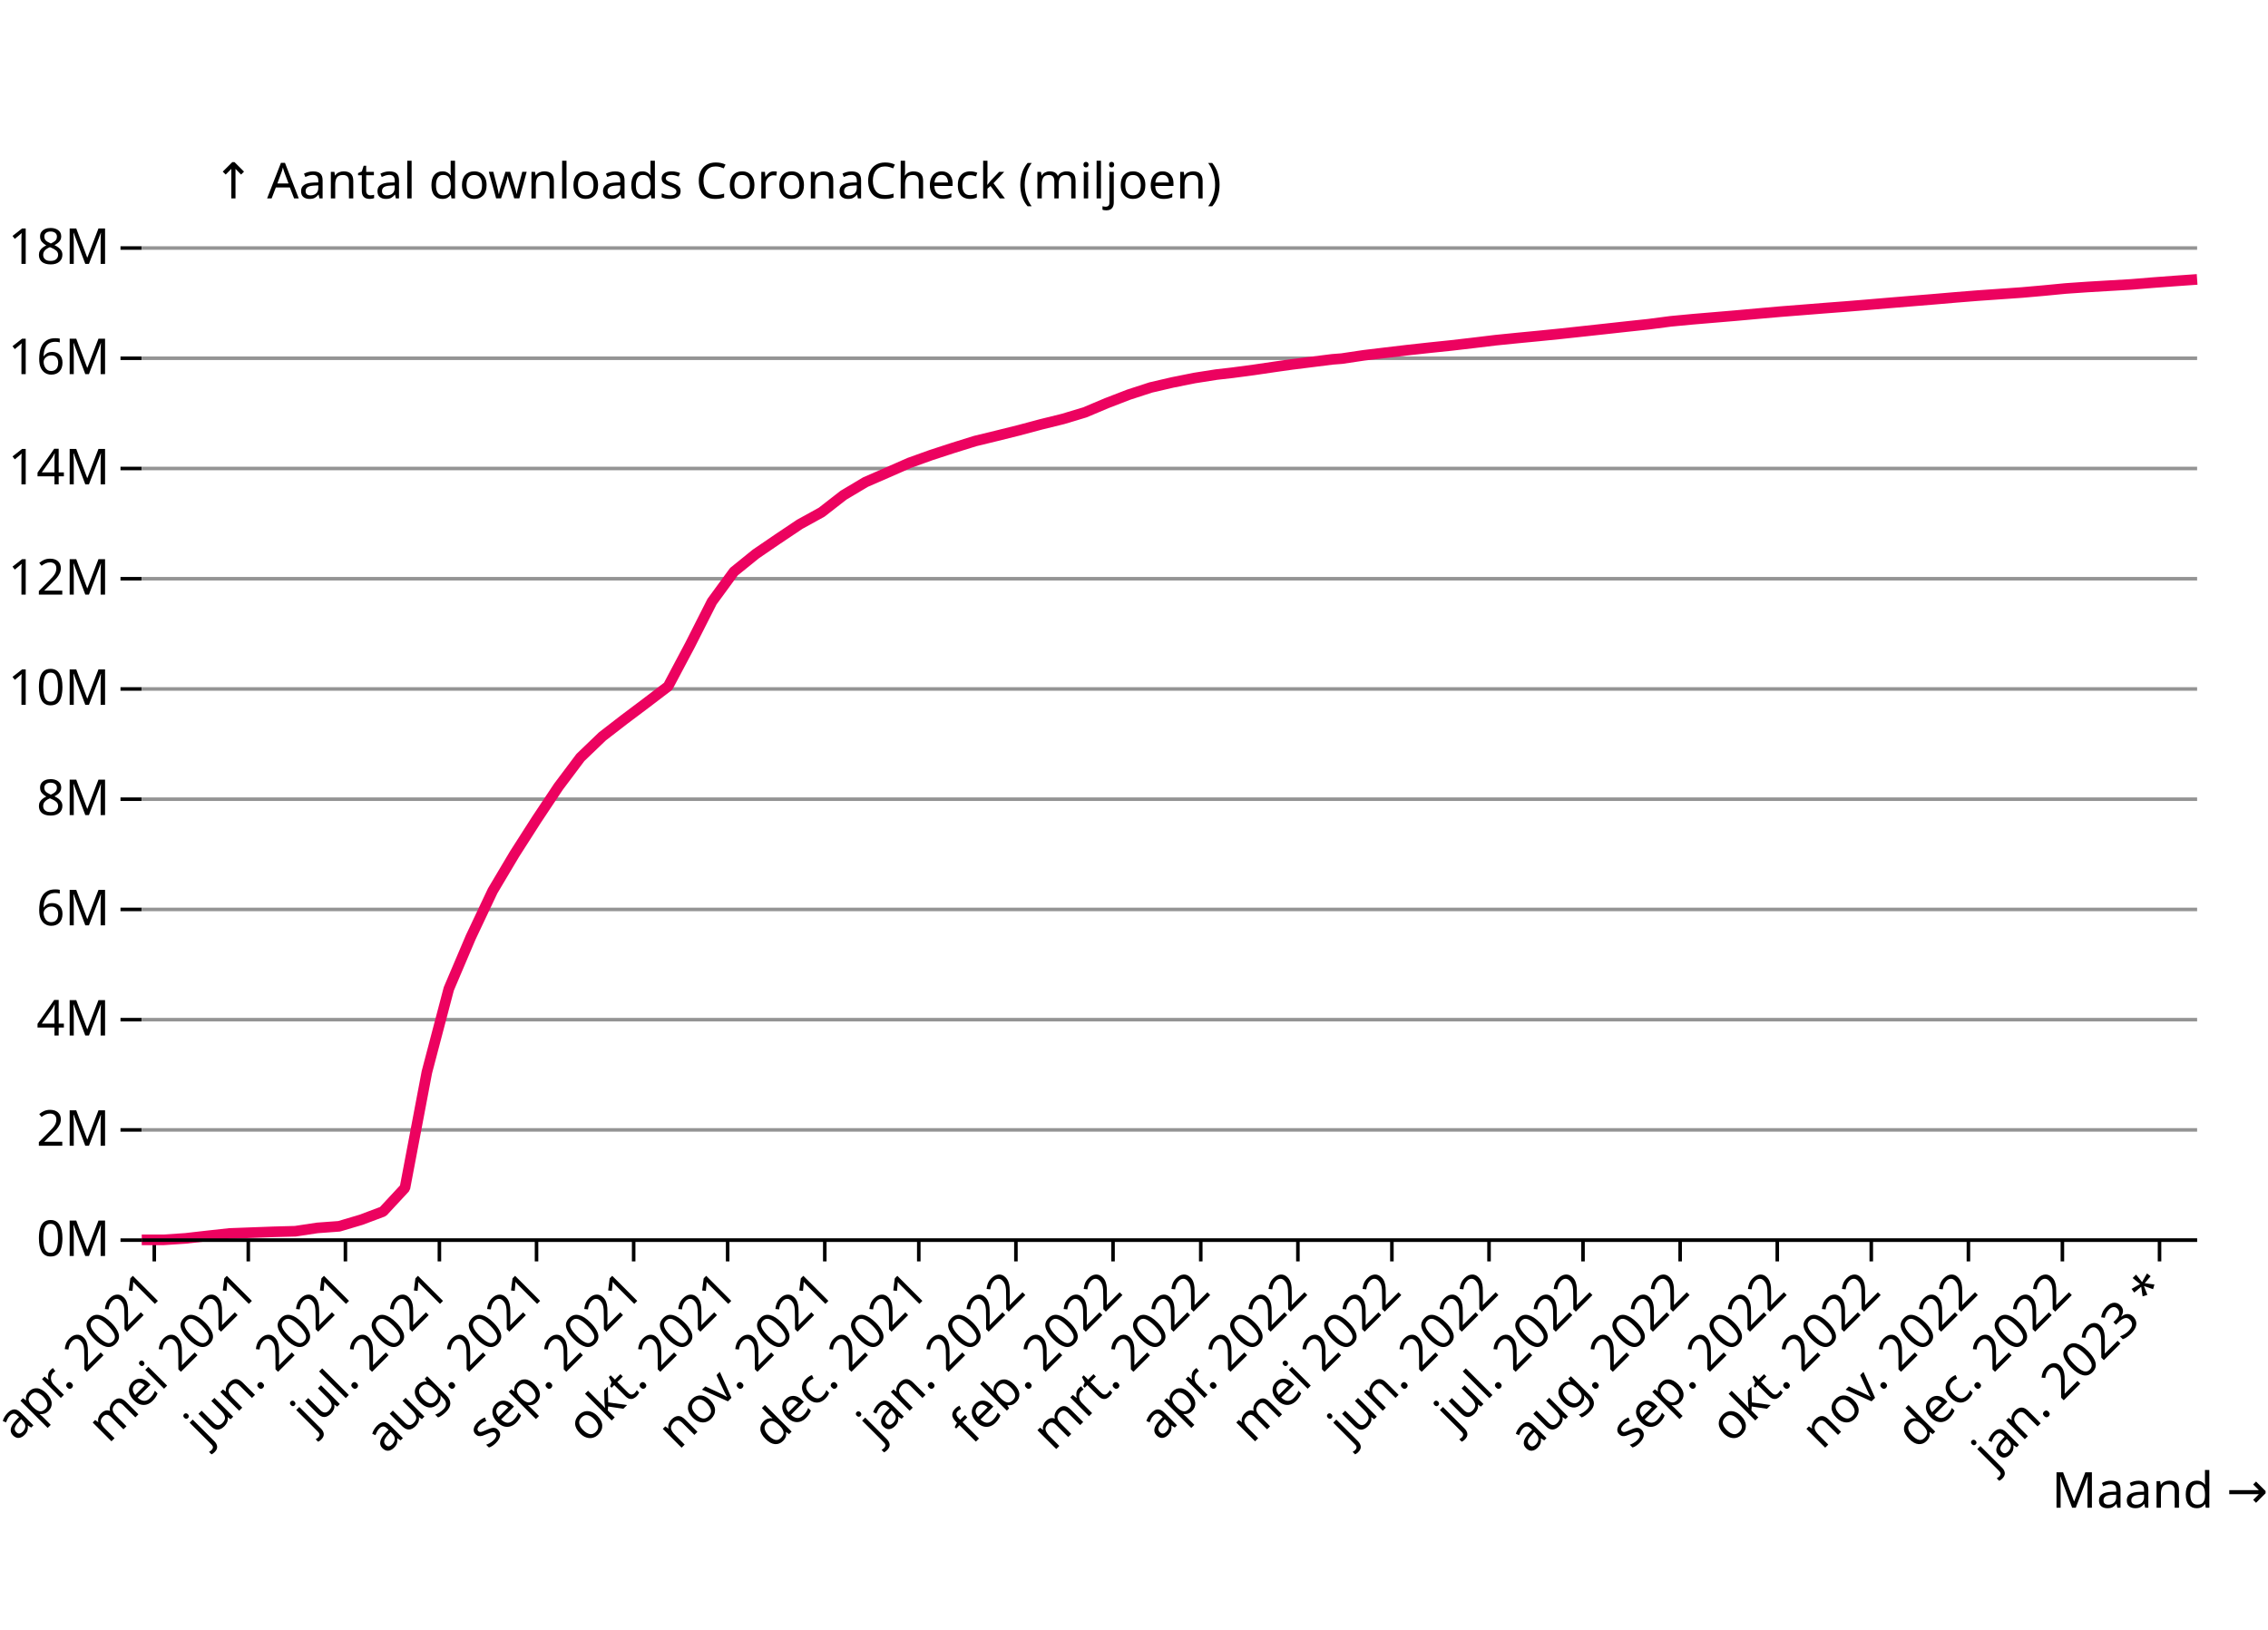
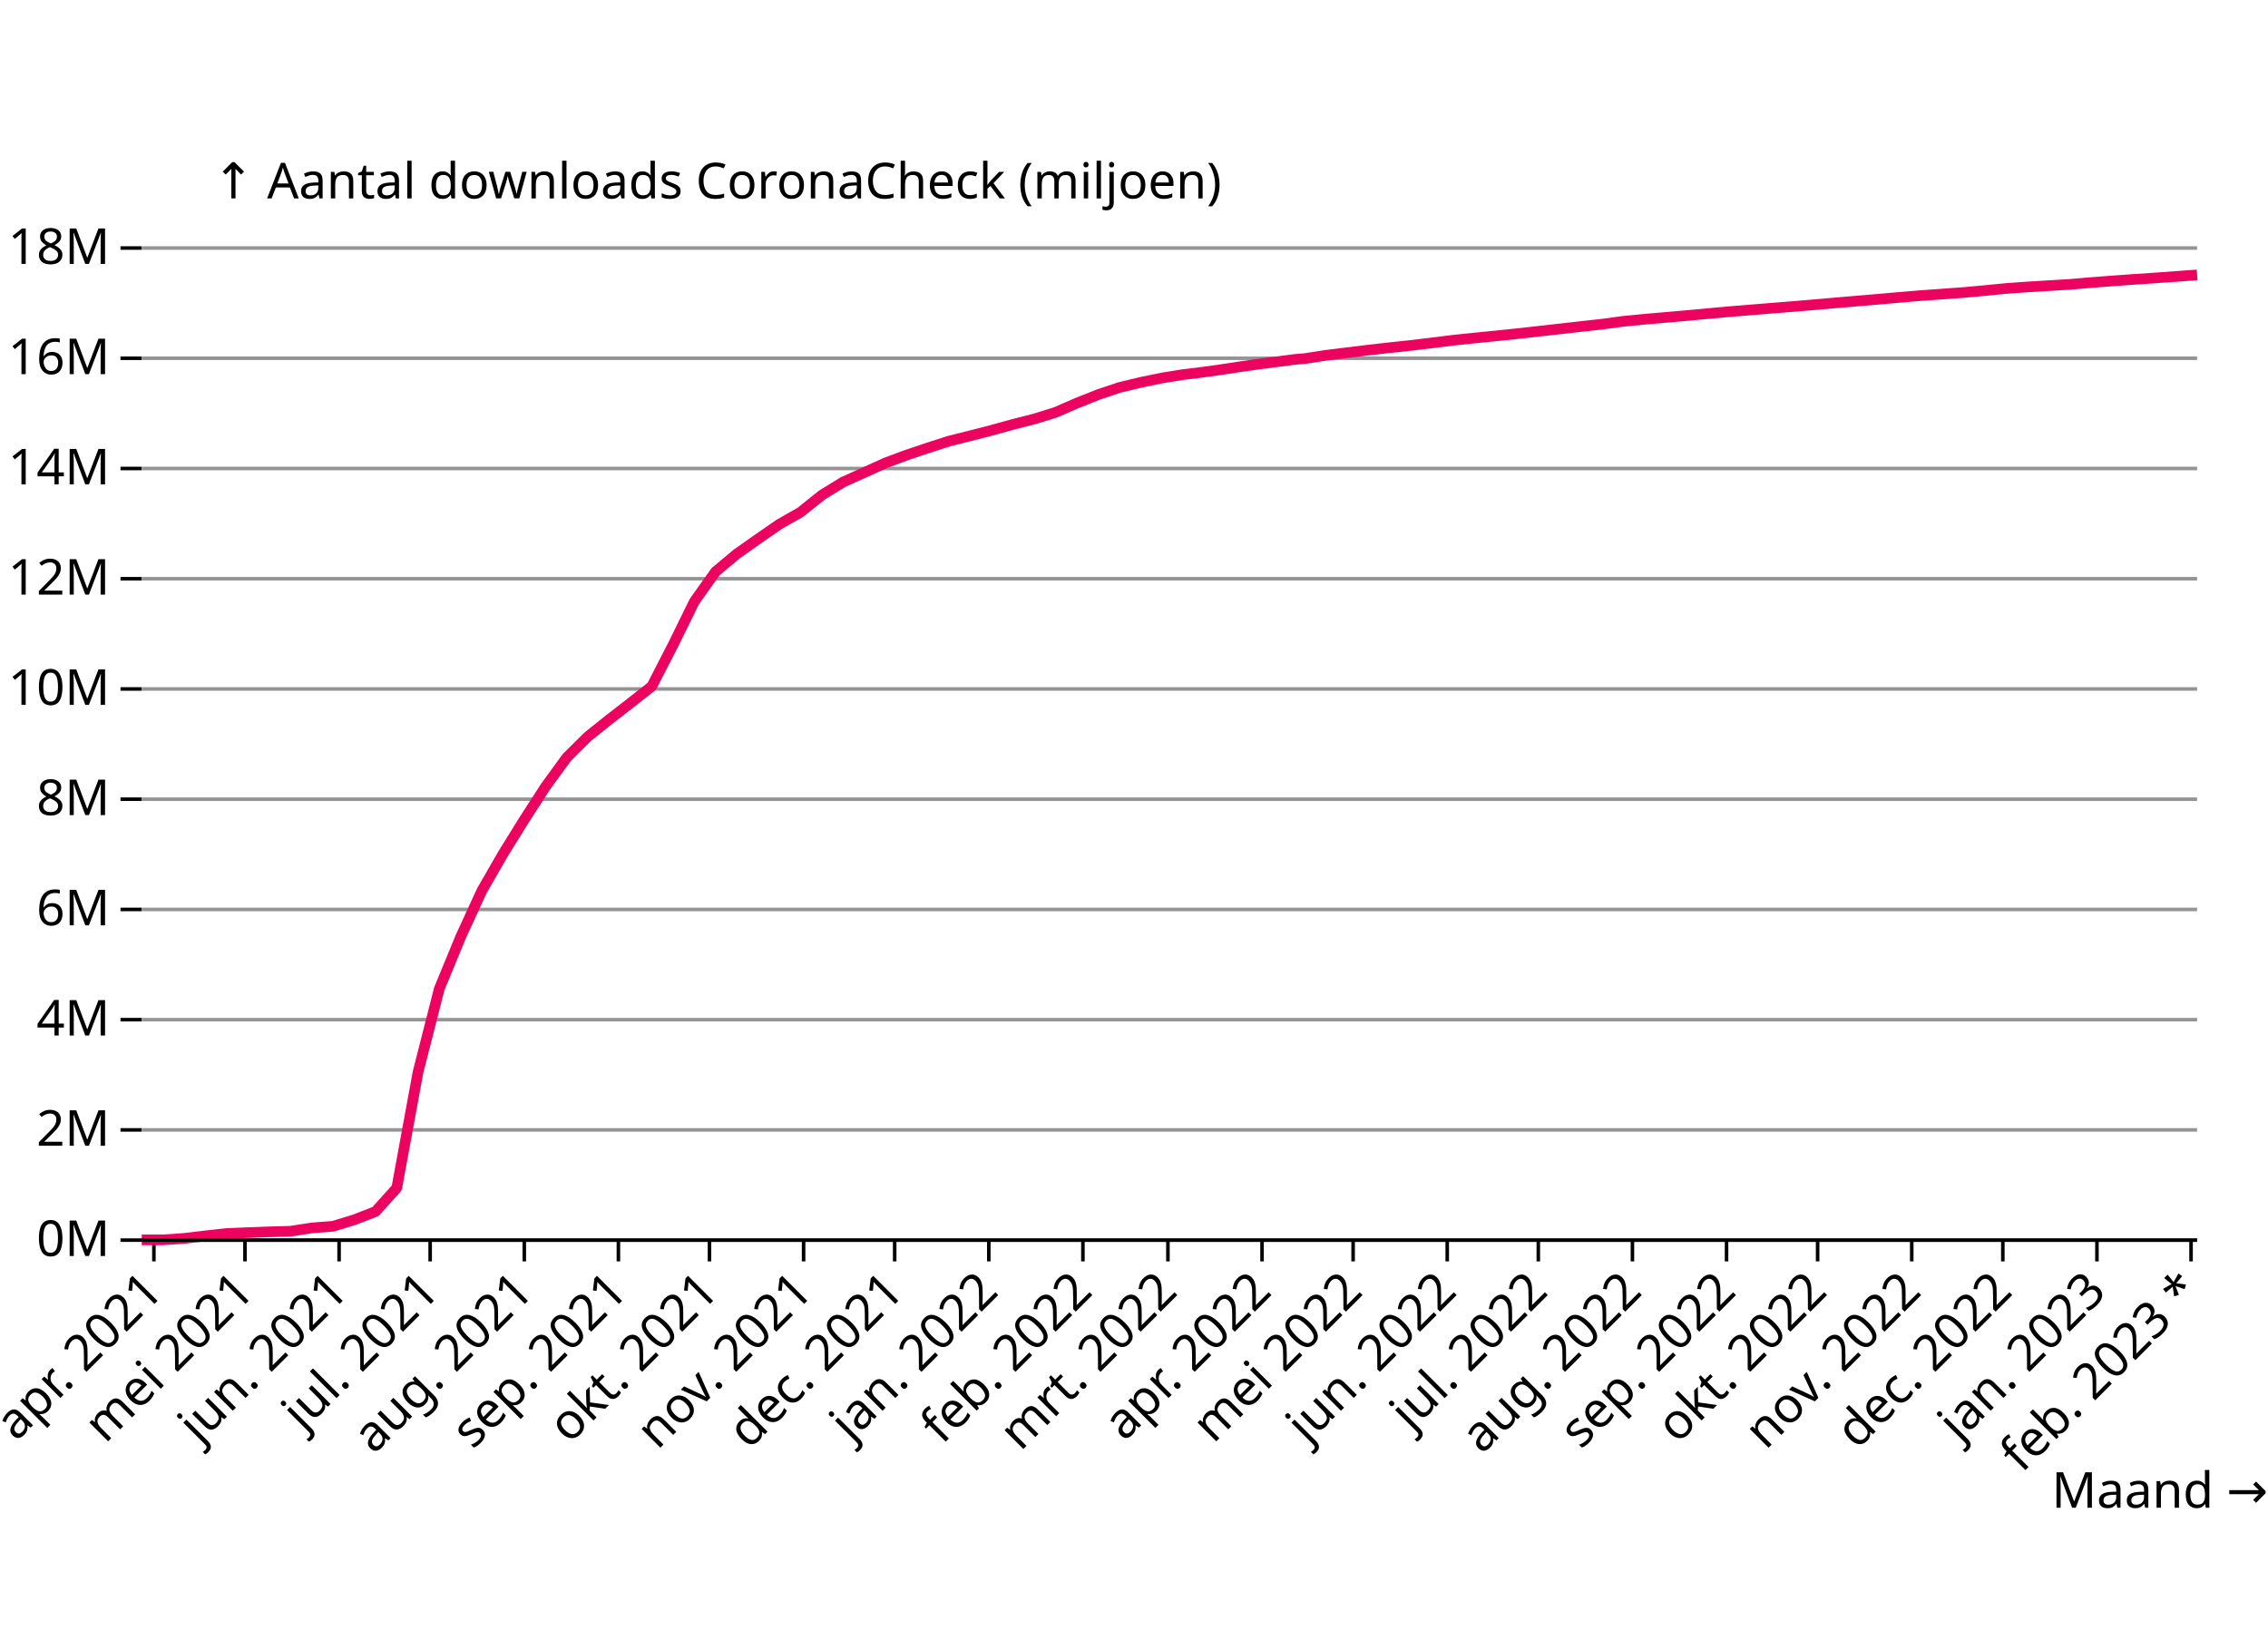
<svg xmlns="http://www.w3.org/2000/svg" class="plot" fill="currentColor" text-anchor="middle" width="640" height="460" viewBox="0 0 640 400" style="font-family: 'RO Sans', sans-serif; font-size: 14px;">
  <style>
        line[stroke-opacity] {
            stroke-opacity: 1;
            stroke: #949494;
        }
</style>
  <g transform="translate(40,0)" fill="none" text-anchor="end">
    <g class="tick" opacity="1" transform="translate(0,320)">
      <line stroke="currentColor" x2="-6" />
      <line stroke="currentColor" x2="580" stroke-opacity="0.1" />
      <text fill="currentColor" x="-9" dy="0.32em">0M</text>
    </g>
    <g class="tick" opacity="1" transform="translate(0,288.8889)">
      <line stroke="currentColor" x2="-6" />
      <line stroke="currentColor" x2="580" stroke-opacity="0.1" />
      <text fill="currentColor" x="-9" dy="0.32em">2M</text>
    </g>
    <g class="tick" opacity="1" transform="translate(0,257.7778)">
      <line stroke="currentColor" x2="-6" />
      <line stroke="currentColor" x2="580" stroke-opacity="0.1" />
      <text fill="currentColor" x="-9" dy="0.32em">4M</text>
    </g>
    <g class="tick" opacity="1" transform="translate(0,226.6667)">
      <line stroke="currentColor" x2="-6" />
      <line stroke="currentColor" x2="580" stroke-opacity="0.1" />
      <text fill="currentColor" x="-9" dy="0.32em">6M</text>
    </g>
    <g class="tick" opacity="1" transform="translate(0,195.5556)">
      <line stroke="currentColor" x2="-6" />
      <line stroke="currentColor" x2="580" stroke-opacity="0.1" />
      <text fill="currentColor" x="-9" dy="0.32em">8M</text>
    </g>
    <g class="tick" opacity="1" transform="translate(0,164.4444)">
      <line stroke="currentColor" x2="-6" />
      <line stroke="currentColor" x2="580" stroke-opacity="0.1" />
      <text fill="currentColor" x="-9" dy="0.32em">10M</text>
    </g>
    <g class="tick" opacity="1" transform="translate(0,133.3333)">
      <line stroke="currentColor" x2="-6" />
      <line stroke="currentColor" x2="580" stroke-opacity="0.1" />
      <text fill="currentColor" x="-9" dy="0.32em">12M</text>
    </g>
    <g class="tick" opacity="1" transform="translate(0,102.2222)">
      <line stroke="currentColor" x2="-6" />
      <line stroke="currentColor" x2="580" stroke-opacity="0.1" />
      <text fill="currentColor" x="-9" dy="0.32em">14M</text>
    </g>
    <g class="tick" opacity="1" transform="translate(0,71.11111)">
      <line stroke="currentColor" x2="-6" />
      <line stroke="currentColor" x2="580" stroke-opacity="0.1" />
      <text fill="currentColor" x="-9" dy="0.32em">16M</text>
    </g>
    <g class="tick" opacity="1" transform="translate(0,40)">
      <line stroke="currentColor" x2="-6" />
      <line stroke="currentColor" x2="580" stroke-opacity="0.1" />
      <text fill="currentColor" x="-9" dy="0.32em">18M</text>
    </g>
    <text fill="currentColor" transform="translate(20,40)" dy="-1em" text-anchor="start">↑ Aantal downloads CoronaCheck (miljoen)</text>
  </g>
  <g transform="translate(0,320)" fill="none" text-anchor="middle">
-     <g class="tick" opacity="1" transform="translate(43.53659,0)">
+     <g class="tick" opacity="1" transform="translate(43.42688,0)">
      <line stroke="currentColor" y2="6" />
      <text fill="currentColor" dy="0.32em" transform="translate(0, 11.82843) rotate(-45)" text-anchor="end">apr. 2021</text>
    </g>
-     <g class="tick" opacity="1" transform="translate(70.06098,0)">
+     <g class="tick" opacity="1" transform="translate(69.12851,0)">
      <line stroke="currentColor" y2="6" />
      <text fill="currentColor" dy="0.32em" transform="translate(0, 11.82843) rotate(-45)" text-anchor="end">mei 2021</text>
    </g>
-     <g class="tick" opacity="1" transform="translate(97.46951,0)">
+     <g class="tick" opacity="1" transform="translate(95.68685,0)">
      <line stroke="currentColor" y2="6" />
      <text fill="currentColor" dy="0.32em" transform="translate(0, 11.82843) rotate(-45)" text-anchor="end">jun. 2021</text>
    </g>
-     <g class="tick" opacity="1" transform="translate(123.9939,0)">
+     <g class="tick" opacity="1" transform="translate(121.3885,0)">
      <line stroke="currentColor" y2="6" />
      <text fill="currentColor" dy="0.32em" transform="translate(0, 11.82843) rotate(-45)" text-anchor="end">jul. 2021</text>
    </g>
-     <g class="tick" opacity="1" transform="translate(151.4024,0)">
+     <g class="tick" opacity="1" transform="translate(147.9468,0)">
      <line stroke="currentColor" y2="6" />
      <text fill="currentColor" dy="0.32em" transform="translate(0, 11.82843) rotate(-45)" text-anchor="end">aug. 2021</text>
    </g>
-     <g class="tick" opacity="1" transform="translate(178.811,0)">
+     <g class="tick" opacity="1" transform="translate(174.5052,0)">
      <line stroke="currentColor" y2="6" />
      <text fill="currentColor" dy="0.32em" transform="translate(0, 11.82843) rotate(-45)" text-anchor="end">sep. 2021</text>
    </g>
-     <g class="tick" opacity="1" transform="translate(205.3354,0)">
+     <g class="tick" opacity="1" transform="translate(200.2068,0)">
      <line stroke="currentColor" y2="6" />
      <text fill="currentColor" dy="0.32em" transform="translate(0, 11.82843) rotate(-45)" text-anchor="end">okt. 2021</text>
    </g>
-     <g class="tick" opacity="1" transform="translate(232.7439,0)">
+     <g class="tick" opacity="1" transform="translate(226.7651,0)">
      <line stroke="currentColor" y2="6" />
      <text fill="currentColor" dy="0.32em" transform="translate(0, 11.82843) rotate(-45)" text-anchor="end">nov. 2021</text>
    </g>
-     <g class="tick" opacity="1" transform="translate(259.2683,0)">
+     <g class="tick" opacity="1" transform="translate(252.4668,0)">
      <line stroke="currentColor" y2="6" />
      <text fill="currentColor" dy="0.32em" transform="translate(0, 11.82843) rotate(-45)" text-anchor="end">dec. 2021</text>
    </g>
-     <g class="tick" opacity="1" transform="translate(286.6768,0)">
+     <g class="tick" opacity="1" transform="translate(279.0251,0)">
      <line stroke="currentColor" y2="6" />
      <text fill="currentColor" dy="0.32em" transform="translate(0, 11.82843) rotate(-45)" text-anchor="end">jan. 2022</text>
    </g>
-     <g class="tick" opacity="1" transform="translate(314.0854,0)">
+     <g class="tick" opacity="1" transform="translate(305.5835,0)">
      <line stroke="currentColor" y2="6" />
      <text fill="currentColor" dy="0.32em" transform="translate(0, 11.82843) rotate(-45)" text-anchor="end">feb. 2022</text>
    </g>
-     <g class="tick" opacity="1" transform="translate(338.8415,0)">
+     <g class="tick" opacity="1" transform="translate(329.5716,0)">
      <line stroke="currentColor" y2="6" />
      <text fill="currentColor" dy="0.32em" transform="translate(0, 11.82843) rotate(-45)" text-anchor="end">mrt. 2022</text>
    </g>
-     <g class="tick" opacity="1" transform="translate(366.25,0)">
+     <g class="tick" opacity="1" transform="translate(356.13,0)">
      <line stroke="currentColor" y2="6" />
      <text fill="currentColor" dy="0.32em" transform="translate(0, 11.82843) rotate(-45)" text-anchor="end">apr. 2022</text>
    </g>
-     <g class="tick" opacity="1" transform="translate(392.7744,0)">
+     <g class="tick" opacity="1" transform="translate(381.8316,0)">
      <line stroke="currentColor" y2="6" />
      <text fill="currentColor" dy="0.32em" transform="translate(0, 11.82843) rotate(-45)" text-anchor="end">mei 2022</text>
    </g>
-     <g class="tick" opacity="1" transform="translate(420.1829,0)">
+     <g class="tick" opacity="1" transform="translate(408.39,0)">
      <line stroke="currentColor" y2="6" />
      <text fill="currentColor" dy="0.32em" transform="translate(0, 11.82843) rotate(-45)" text-anchor="end">jun. 2022</text>
    </g>
-     <g class="tick" opacity="1" transform="translate(446.7073,0)">
+     <g class="tick" opacity="1" transform="translate(434.0916,0)">
      <line stroke="currentColor" y2="6" />
      <text fill="currentColor" dy="0.32em" transform="translate(0, 11.82843) rotate(-45)" text-anchor="end">jul. 2022</text>
    </g>
-     <g class="tick" opacity="1" transform="translate(474.1159,0)">
+     <g class="tick" opacity="1" transform="translate(460.6499,0)">
      <line stroke="currentColor" y2="6" />
      <text fill="currentColor" dy="0.32em" transform="translate(0, 11.82843) rotate(-45)" text-anchor="end">aug. 2022</text>
    </g>
-     <g class="tick" opacity="1" transform="translate(501.5244,0)">
+     <g class="tick" opacity="1" transform="translate(487.2083,0)">
      <line stroke="currentColor" y2="6" />
      <text fill="currentColor" dy="0.32em" transform="translate(0, 11.82843) rotate(-45)" text-anchor="end">sep. 2022</text>
    </g>
-     <g class="tick" opacity="1" transform="translate(528.0488,0)">
+     <g class="tick" opacity="1" transform="translate(512.9099,0)">
      <line stroke="currentColor" y2="6" />
      <text fill="currentColor" dy="0.32em" transform="translate(0, 11.82843) rotate(-45)" text-anchor="end">okt. 2022</text>
    </g>
-     <g class="tick" opacity="1" transform="translate(555.4573,0)">
+     <g class="tick" opacity="1" transform="translate(539.4682,0)">
      <line stroke="currentColor" y2="6" />
      <text fill="currentColor" dy="0.32em" transform="translate(0, 11.82843) rotate(-45)" text-anchor="end">nov. 2022</text>
    </g>
-     <g class="tick" opacity="1" transform="translate(581.9817,0)">
+     <g class="tick" opacity="1" transform="translate(565.1699,0)">
      <line stroke="currentColor" y2="6" />
      <text fill="currentColor" dy="0.32em" transform="translate(0, 11.82843) rotate(-45)" text-anchor="end">dec. 2022</text>
    </g>
-     <g class="tick" opacity="1" transform="translate(609.3902,0)">
+     <g class="tick" opacity="1" transform="translate(591.7282,0)">
      <line stroke="currentColor" y2="6" />
-       <text fill="currentColor" dy="0.32em" transform="translate(0, 11.82843) rotate(-45)" text-anchor="end">jan. 2023 *</text>
+       <text fill="currentColor" dy="0.32em" transform="translate(0, 11.82843) rotate(-45)" text-anchor="end">jan. 2023</text>
+     </g>
+     <g class="tick" opacity="1" transform="translate(618.2866,0)">
+       <line stroke="currentColor" y2="6" />
+       <text fill="currentColor" dy="0.32em" transform="translate(0, 11.82843) rotate(-45)" text-anchor="end">feb. 2023 *</text>
    </g>
    <text fill="currentColor" transform="translate(640,80)" dy="-0.32em" text-anchor="end">Maand →</text>
  </g>
  <g fill="none" stroke="#ec025f" stroke-width="3" stroke-miterlimit="1">
-     <path d="M40,319.923L46.189,319.914L52.378,319.505L58.567,318.793L64.756,318.12L70.945,317.889L77.134,317.659L83.323,317.489L89.512,316.554L95.701,316.096L101.89,314.256L108.079,311.932L114.268,305.265L120.457,272.614L126.646,249.082L132.835,234.526L139.024,221.424L145.213,211.008L151.402,201.329L157.591,192.031L163.78,183.789L169.97,177.844L176.159,173.061L182.348,168.409L188.537,163.693L194.726,152.027L200.915,139.805L207.104,131.347L213.293,126.34L219.482,122.117L225.671,117.967L231.86,114.558L238.049,109.743L244.238,106.057L250.427,103.363L256.616,100.639L262.805,98.417L268.994,96.4L275.183,94.472L281.372,92.968L287.561,91.428L293.75,89.773L299.939,88.246L306.128,86.385L312.317,83.774L318.506,81.385L318.506,81.385L324.695,79.368L330.884,77.927L337.073,76.688L343.262,75.714L347.683,75.212L353.872,74.388L360.061,73.478L364.482,72.858L375.976,71.417L378.628,71.21L384.817,70.286L391.006,69.542L397.195,68.81L403.384,68.133L409.573,67.49L415.762,66.773L421.951,66.024L428.14,65.4L434.329,64.805L440.518,64.183L446.707,63.509L452.896,62.837L459.085,62.157L465.274,61.496L471.463,60.686L477.652,60.1L483.841,59.58L490.03,59.057L496.22,58.5L502.409,57.952L508.598,57.466L514.787,56.974L520.976,56.501L527.165,55.996L533.354,55.471L539.543,54.959L545.732,54.455L551.921,53.924L558.11,53.427L564.299,52.996L570.488,52.562L576.677,52.016L582.866,51.421L589.055,50.994L595.244,50.629L601.433,50.267L607.622,49.756L613.811,49.293L620,48.858" />
+     <path d="M40,319.923L45.997,319.914L51.994,319.505L57.991,318.793L63.988,318.12L69.985,317.889L75.982,317.659L81.979,317.489L87.976,316.554L93.973,316.096L99.97,314.256L105.968,311.932L111.965,305.265L117.962,272.614L123.959,249.082L129.956,234.526L135.953,221.424L141.95,211.008L147.947,201.329L153.944,192.031L159.941,183.789L165.938,177.844L171.935,173.061L177.932,168.409L183.929,163.693L189.926,152.027L195.923,139.805L201.92,131.347L207.917,126.34L213.914,122.117L219.911,117.967L225.908,114.558L231.905,109.743L237.903,106.057L243.9,103.363L249.897,100.639L255.894,98.417L261.891,96.4L267.888,94.472L273.885,92.968L279.882,91.428L285.879,89.773L291.876,88.246L297.873,86.385L303.87,83.774L309.867,81.385L309.867,81.385L315.864,79.368L321.861,77.927L327.858,76.688L333.855,75.714L338.139,75.212L344.136,74.388L350.133,73.478L354.417,72.858L365.554,71.417L368.124,71.21L374.121,70.286L380.118,69.542L386.115,68.81L392.112,68.133L398.109,67.49L404.106,66.773L410.103,66.024L416.1,65.4L422.097,64.805L428.095,64.183L434.092,63.509L440.089,62.837L446.086,62.157L452.083,61.496L458.08,60.686L464.077,60.1L470.074,59.58L476.071,59.057L482.068,58.5L488.065,57.952L494.062,57.466L500.059,56.974L506.056,56.501L512.053,55.996L518.05,55.471L524.047,54.959L530.044,54.455L536.041,53.924L542.038,53.427L548.035,52.996L554.032,52.562L560.03,52.016L566.027,51.421L572.024,50.994L578.021,50.629L584.018,50.267L590.015,49.756L596.012,49.293L602.009,48.858L608.006,48.457L614.003,48.03L620,47.585" />
  </g>
  <g stroke="currentColor">
    <line x1="40" x2="620" y1="320" y2="320" />
  </g>
</svg>
